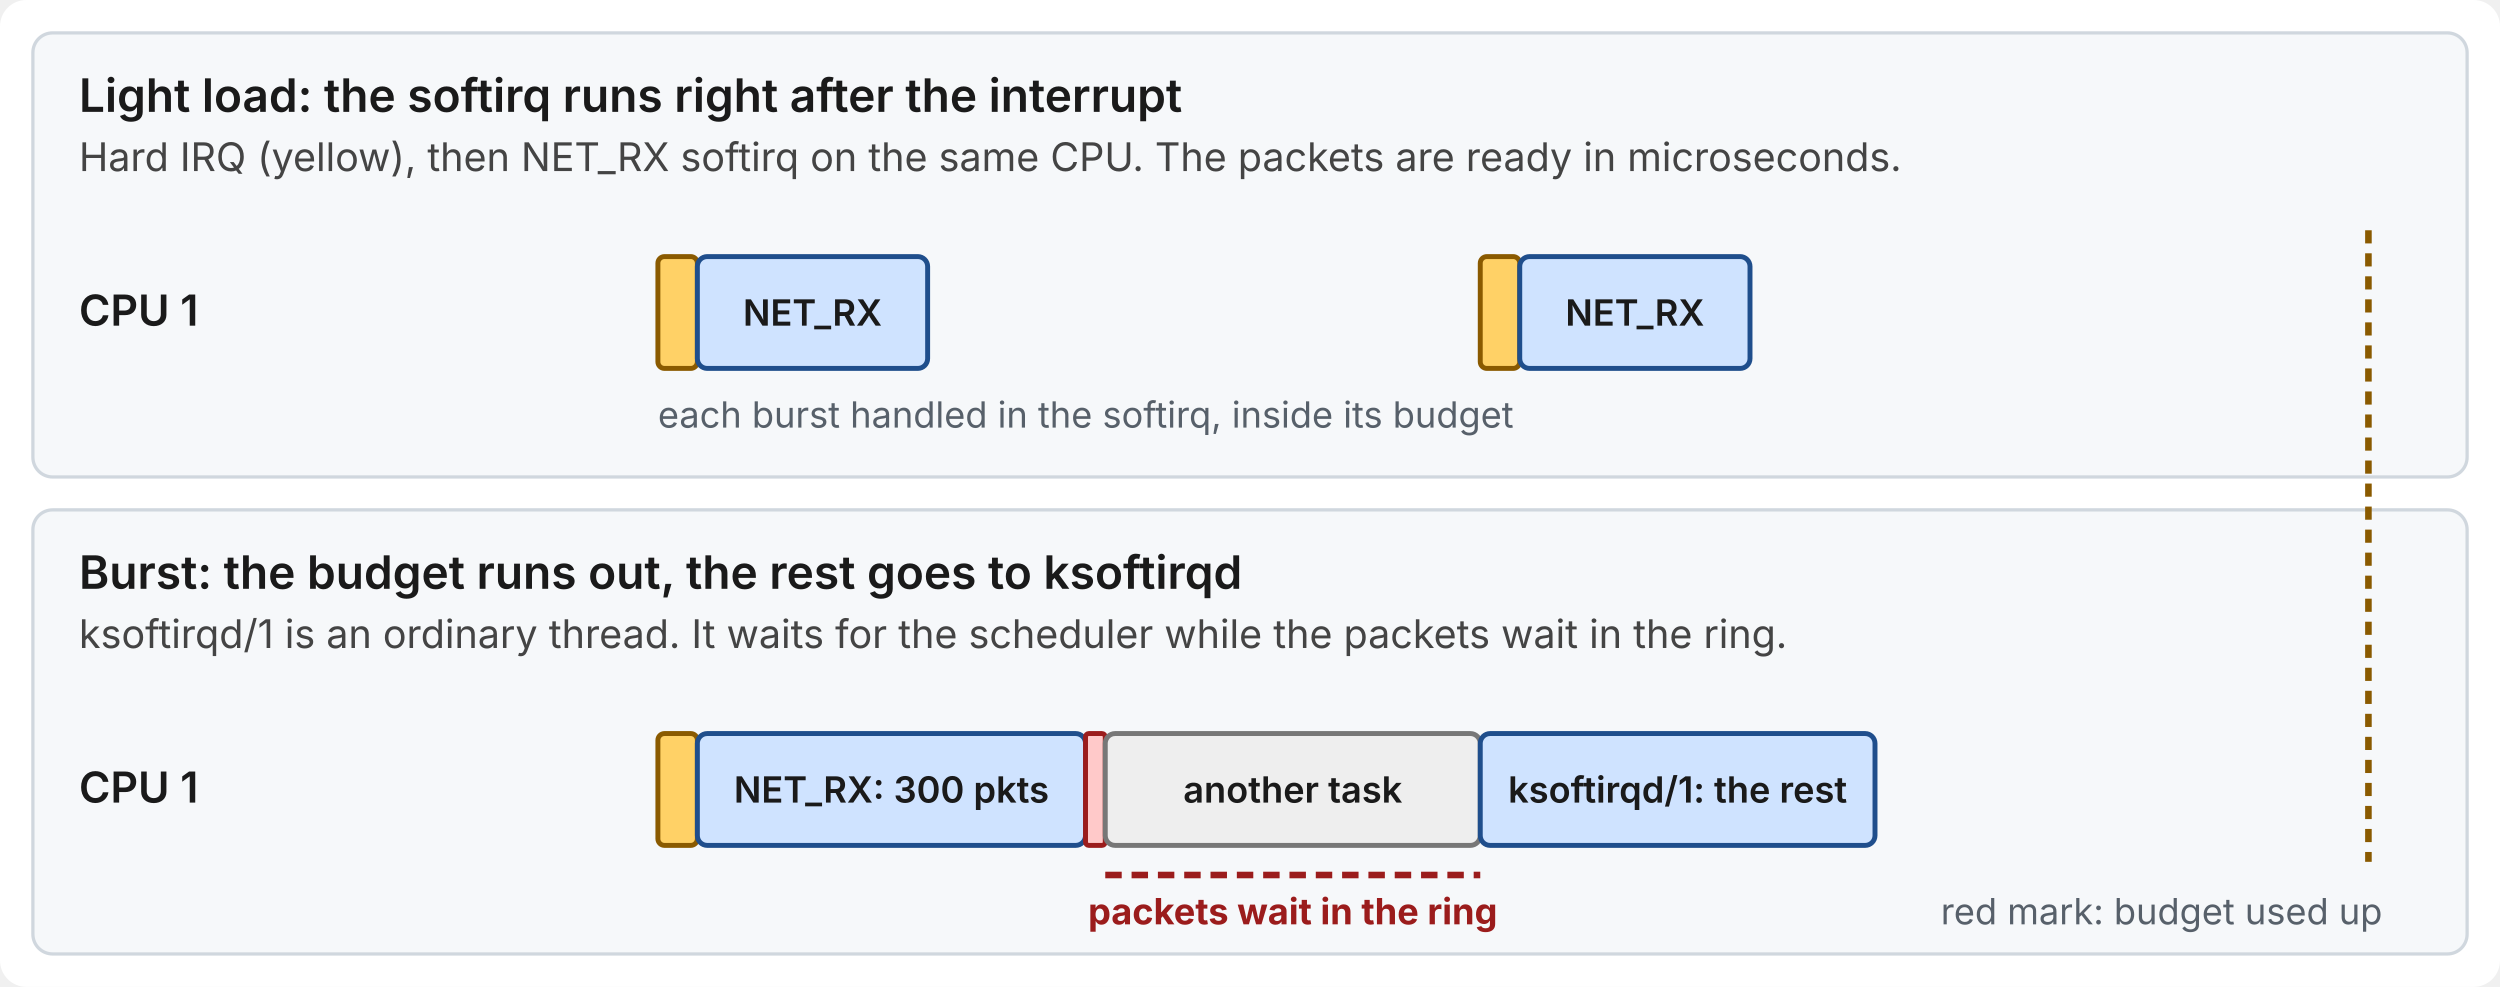
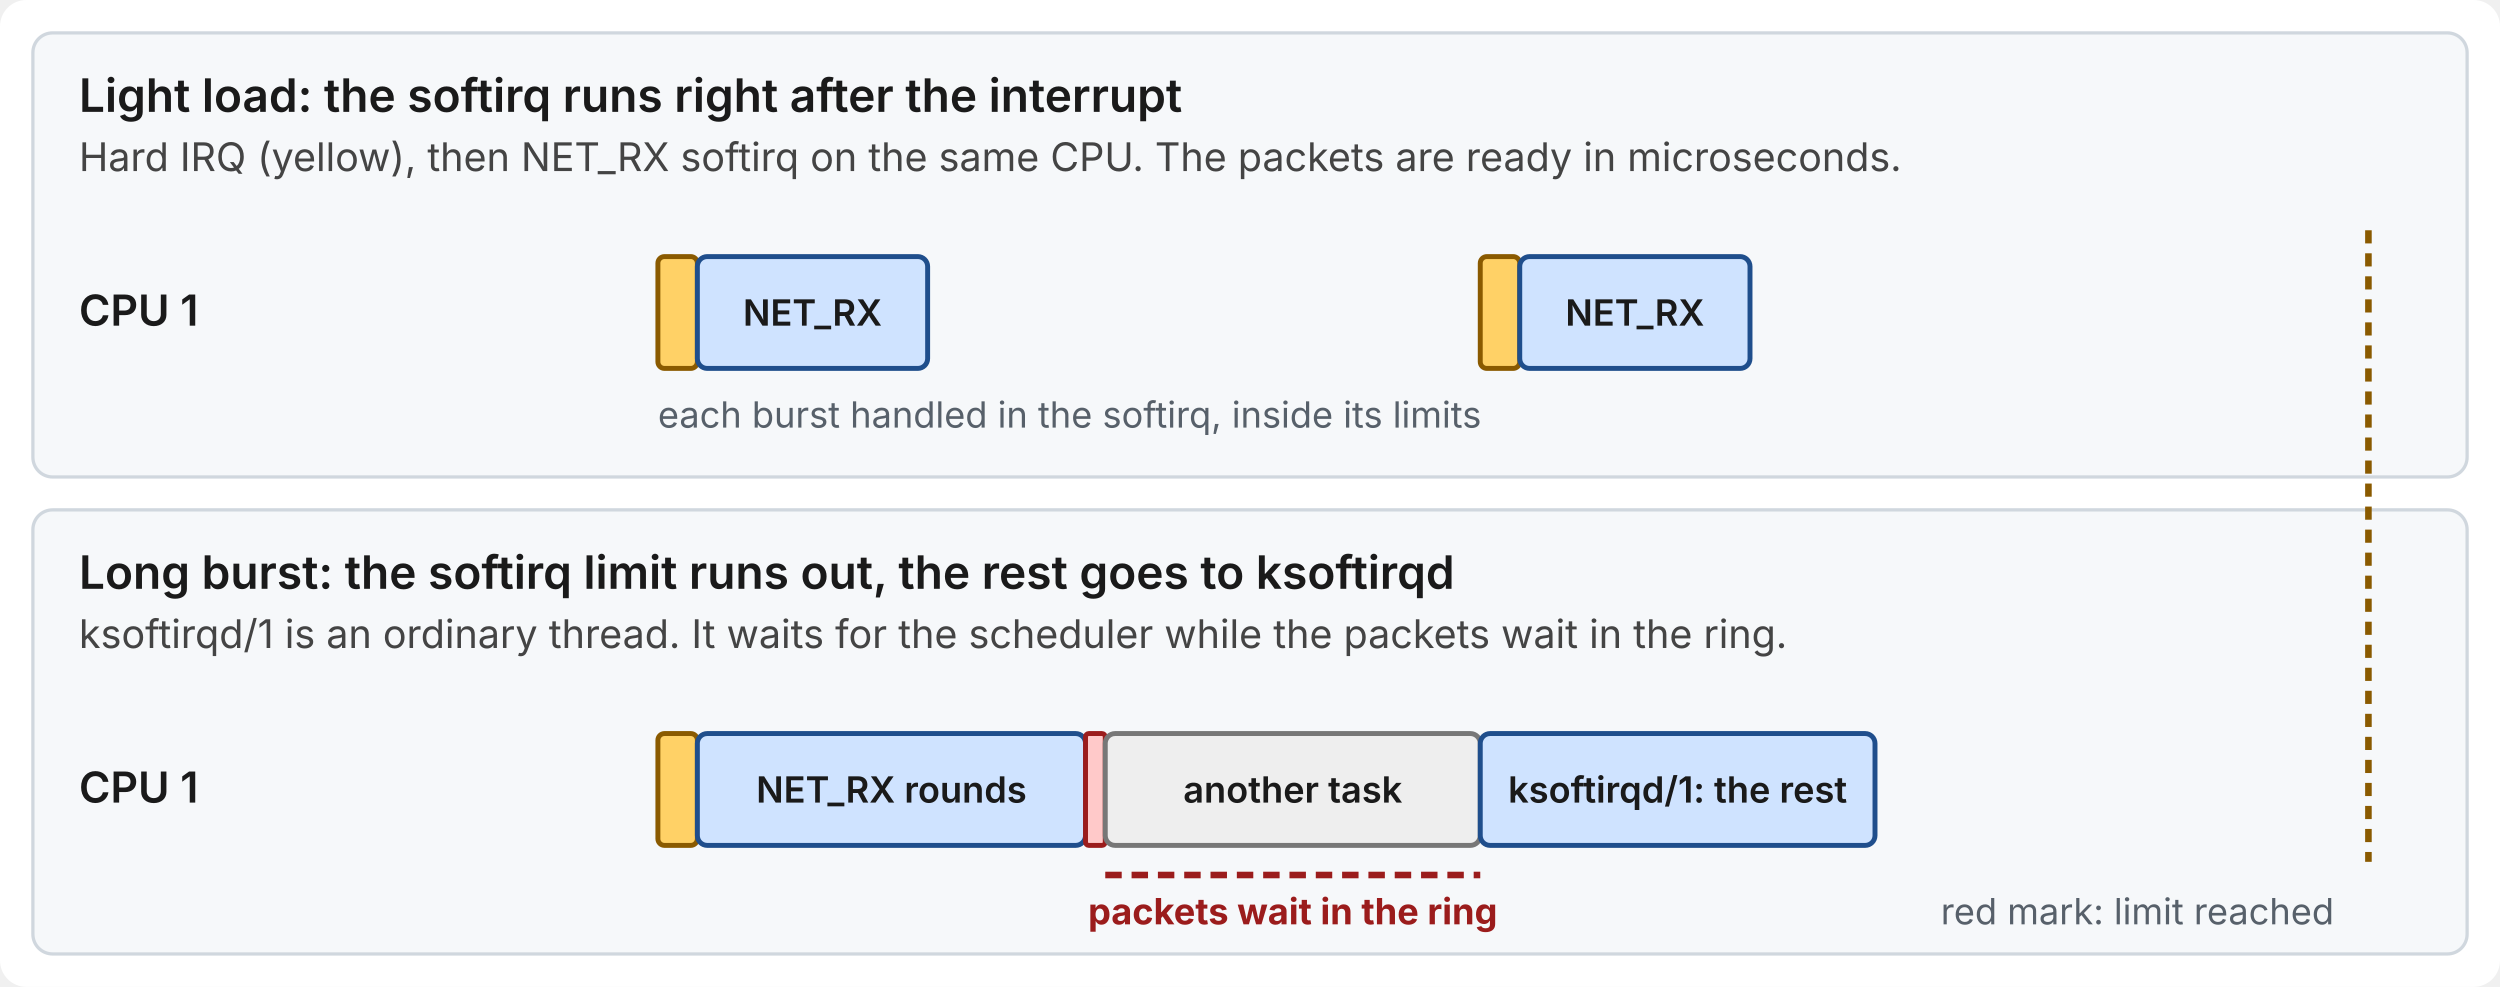
<svg xmlns="http://www.w3.org/2000/svg" viewBox="0 0 760 300" width="760" height="300" role="img" aria-labelledby="t d">
  <style>
  .bg { fill: #ffffff; }
  .lane { fill: #f6f8fa; stroke: #d0d7de; }
  .cap { font: 600 14px system-ui, -apple-system, "Segoe UI", sans-serif; fill: #1a1a1a; }
  .sub { font: 12px system-ui, -apple-system, "Segoe UI", sans-serif; fill: #444444; }
  .lbl { font: 600 13px system-ui, -apple-system, "Segoe UI", sans-serif; fill: #1a1a1a; }
  .seg { font: 600 11px system-ui, -apple-system, "Segoe UI", sans-serif; fill: #1a1a1a; text-anchor: middle; }
  .axis { font: 11px system-ui, -apple-system, "Segoe UI", sans-serif; fill: #57606a; }
  .soft { fill: #cfe3ff; stroke: #1f4e8c; stroke-width: 1.5; }
  .other { fill: #eeeeee; stroke: #777777; stroke-width: 1.5; }
  .wait { fill: none; stroke: #9b1c1c; stroke-width: 2; stroke-dasharray: 5 3; }
  .waitt { font: 700 11px system-ui, -apple-system, "Segoe UI", sans-serif; fill: #9b1c1c; text-anchor: middle; }
  .irq { fill: #ffd166; stroke: #8a5a00; stroke-width: 1.5; transform-box: fill-box; transform-origin: center; animation: pulse 6s linear infinite; }
  .ev { fill: #ffc9c9; stroke: #9b1c1c; stroke-width: 1.5; transform-box: fill-box; transform-origin: center; animation: pulse 6s linear infinite; }
  .head { stroke: #8a5a00; stroke-width: 2; stroke-dasharray: 4 3; transform: translateX(570px); animation: sweep 6s linear infinite; }
  @keyframes sweep { from { transform: translateX(0); } to { transform: translateX(570px); } }
  @keyframes pulse {
    0%, 4%   { transform: scaleY(1.25); }
    8%, 100% { transform: scaleY(1); }
  }
  @media (prefers-reduced-motion: reduce) {
    .irq, .ev, .head { animation: none; }
    .head { display: none; }
  }
</style>
  <rect class="bg" x="0" y="0" width="760" height="300" rx="8" />
  <rect class="lane" x="10" y="10" width="740" height="135" rx="6" />
  <text class="cap" x="24" y="34">Light load: the softirq runs right after the interrupt</text>
  <text class="sub" x="24" y="52">Hard IRQ (yellow), then NET_RX softirq on the same CPU. The packets are ready in microseconds.</text>
  <text class="lbl" x="24" y="99">CPU 1</text>
  <rect class="irq" x="200" y="78" width="12" height="34" rx="2" style="animation-delay:-5.47s" />
  <rect class="soft" x="212" y="78" width="70" height="34" rx="3" />
  <text class="seg" x="247" y="99">NET_RX</text>
  <rect class="irq" x="450" y="78" width="12" height="34" rx="2" style="animation-delay:-2.84s" />
  <rect class="soft" x="462" y="78" width="70" height="34" rx="3" />
  <text class="seg" x="497" y="99">NET_RX</text>
-   <text class="axis" x="200" y="130">each burst handled in the softirq, inside its budget</text>
+   <text class="axis" x="200" y="130">each burst handled in the softirq, inside its limits</text>
  <rect class="lane" x="10" y="155" width="740" height="135" rx="6" />
-   <text class="cap" x="24" y="179">Burst: the budget runs out, the rest goes to ksoftirqd</text>
+   <text class="cap" x="24" y="179">Long burst: the softirq limit runs out, the rest goes to ksoftirqd</text>
  <text class="sub" x="24" y="197">ksoftirqd/1 is an ordinary thread. It waits for the scheduler while the packets wait in the ring.</text>
  <text class="lbl" x="24" y="244">CPU 1</text>
  <rect class="irq" x="200" y="223" width="12" height="34" rx="2" style="animation-delay:-5.47s" />
  <rect class="soft" x="212" y="223" width="118" height="34" rx="3" />
-   <text class="seg" x="271" y="244">NET_RX: 300 pkts</text>
+   <text class="seg" x="271" y="244">NET_RX rounds</text>
  <rect class="ev" x="330" y="223" width="6" height="34" rx="1" style="animation-delay:-4.11s" />
  <rect class="other" x="336" y="223" width="114" height="34" rx="3" />
  <text class="seg" x="393" y="244">another task</text>
  <rect class="soft" x="450" y="223" width="120" height="34" rx="3" />
  <text class="seg" x="510" y="244">ksoftirqd/1: the rest</text>
  <path class="wait" d="M336 266 L450 266" />
  <text class="waitt" x="393" y="281">packets wait in the ring</text>
-   <text class="axis" x="590" y="281">red mark: budget used up</text>
+   <text class="axis" x="590" y="281">red mark: limit reached</text>
  <line class="head" x1="150" y1="70" x2="150" y2="262" />
</svg>
